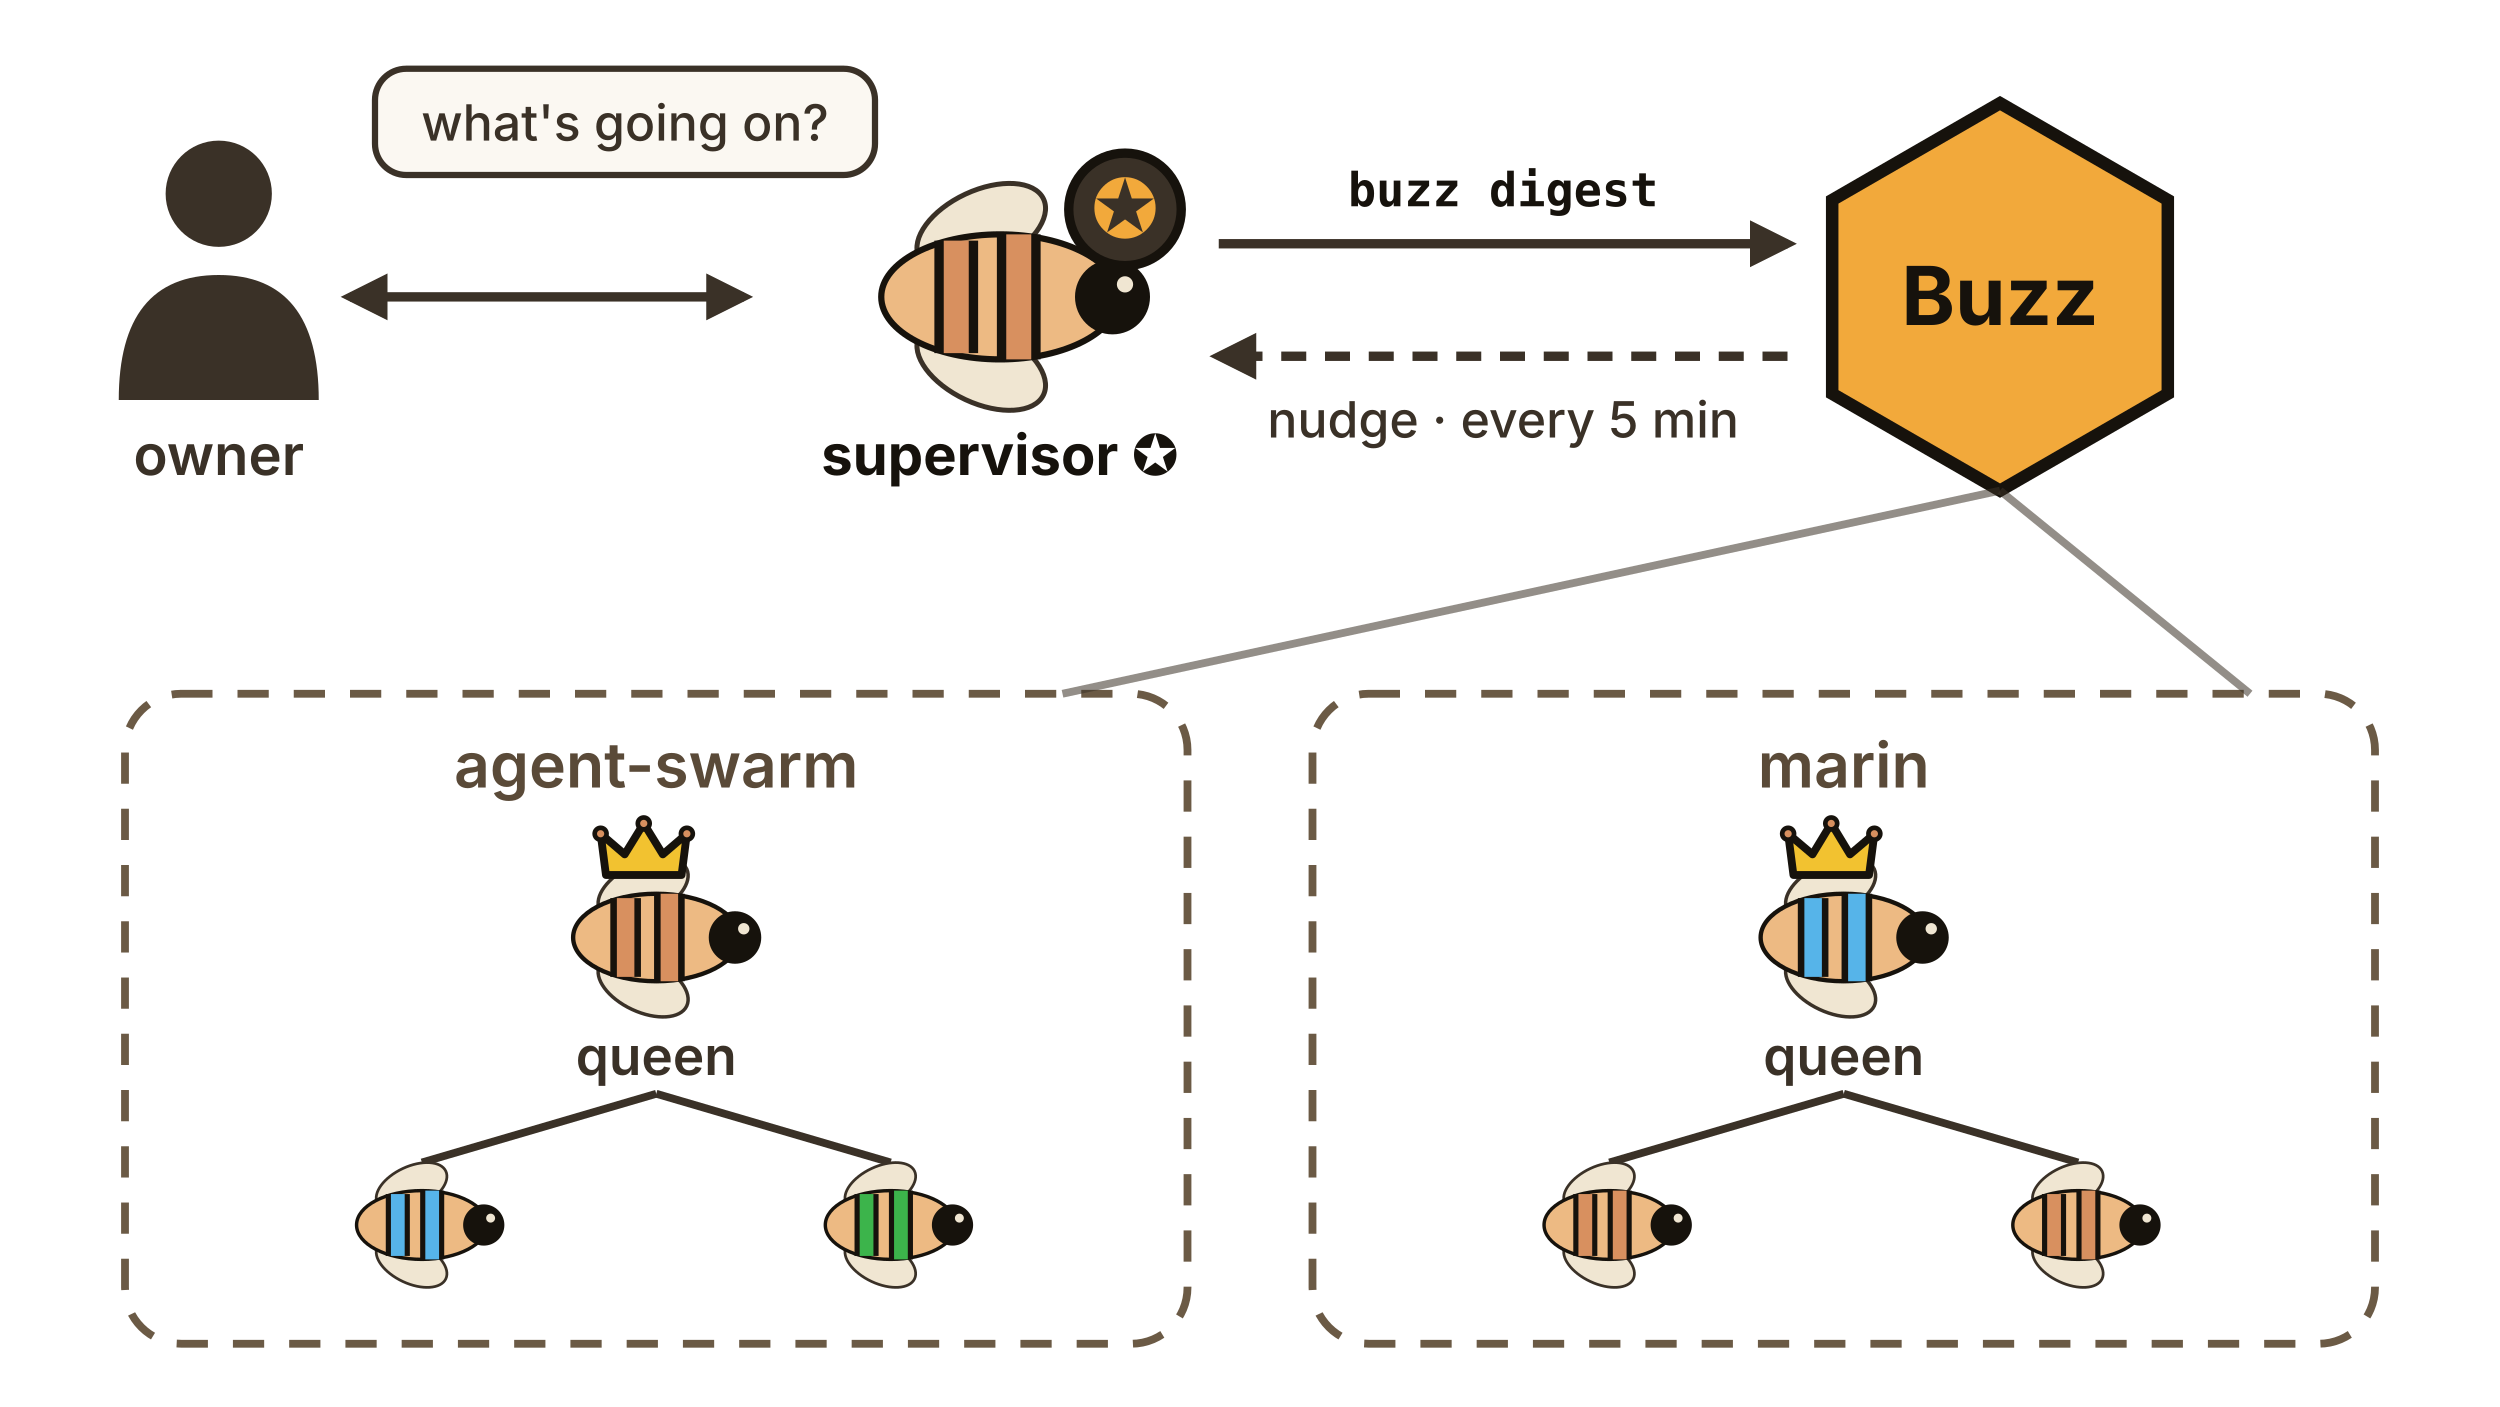
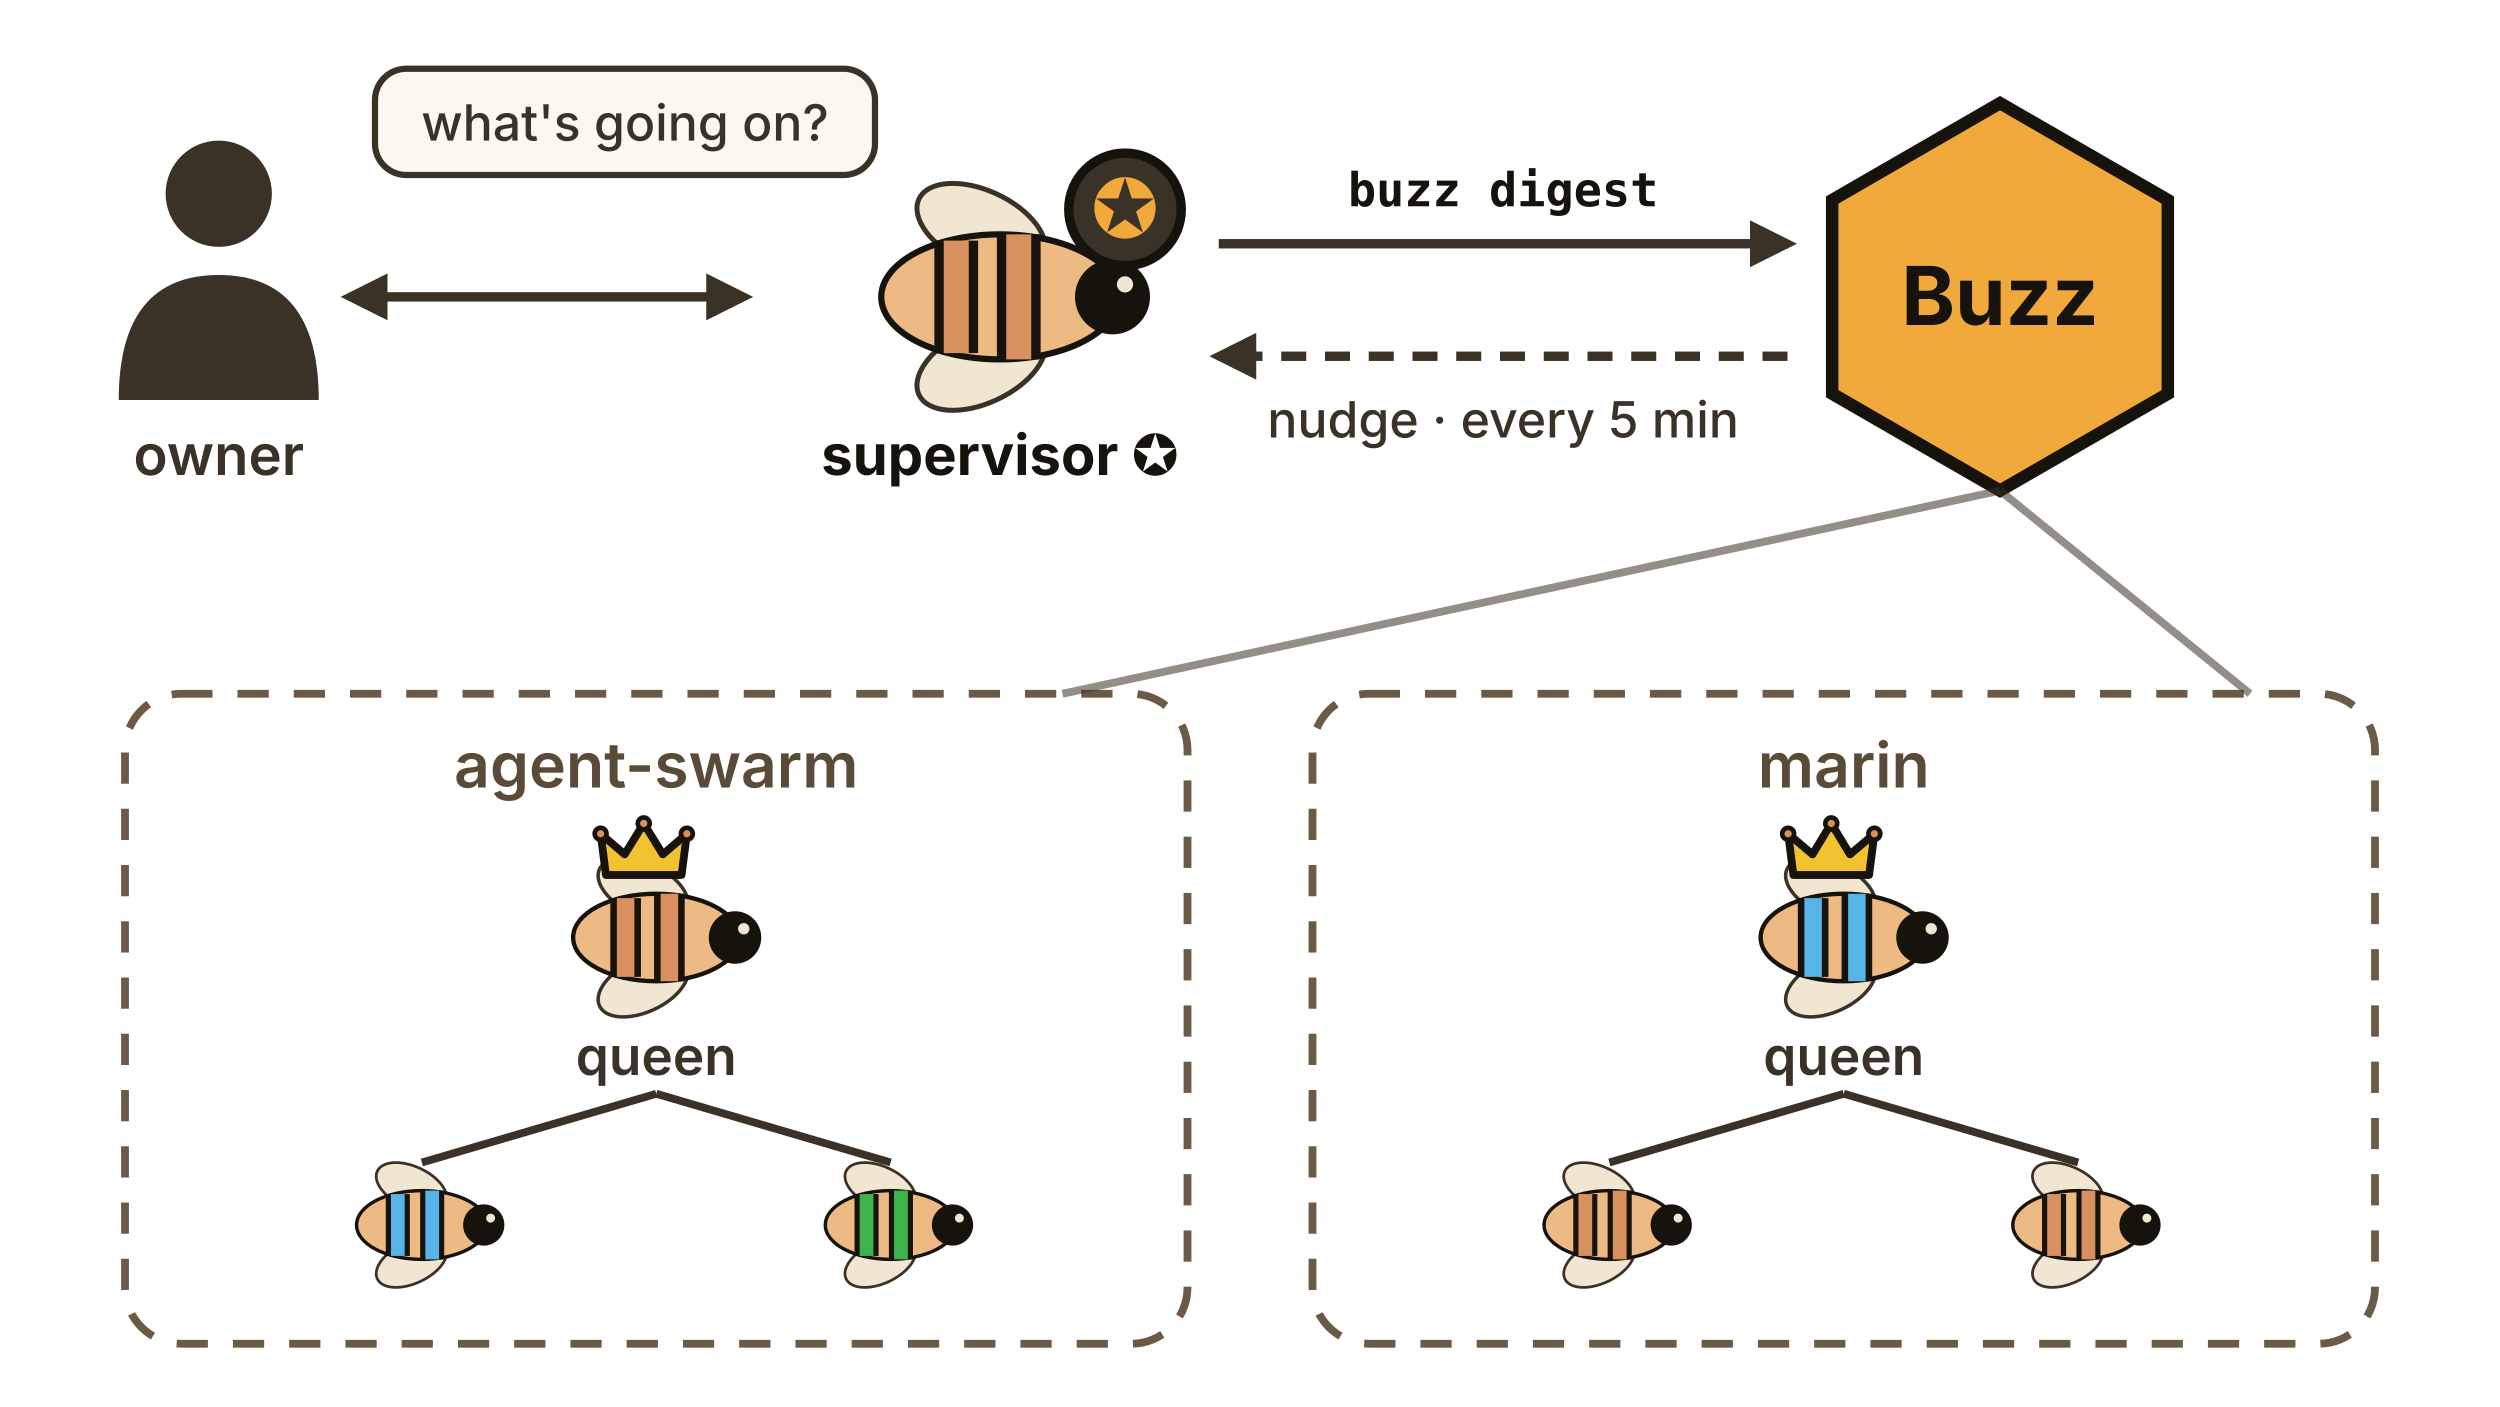
<svg xmlns="http://www.w3.org/2000/svg" viewBox="0 0 800 450" font-family="Inter, -apple-system, Helvetica, Arial, sans-serif">
  <defs>
    <marker id="ar" viewBox="0 0 10 10" refX="8" refY="5" markerWidth="5" markerHeight="5" orient="auto-start-reverse">
      <path d="M0 0L10 5L0 10z" fill="#3a3127" />
    </marker>
  </defs>
  <circle cx="70" cy="62" r="17" fill="#3a3127" />
  <path d="M38 128 Q38 88 70 88 Q102 88 102 128 Z" fill="#3a3127" />
  <text x="70" y="152" text-anchor="middle" font-size="18" font-weight="600" fill="#3a3127">owner</text>
  <rect x="120" y="22" width="160" height="34" rx="10" fill="#fbf8f2" stroke="#3a3127" stroke-width="2" />
  <text x="200" y="45" text-anchor="middle" font-size="16" font-weight="500" fill="#3a3127">what's going on?</text>
  <line x1="112" y1="95" x2="238" y2="95" stroke="#3a3127" stroke-width="3" marker-start="url(#ar)" marker-end="url(#ar)" />
  <g transform="translate(268.0 53.0) scale(2.0)">
-     <ellipse cx="23" cy="10" rx="11" ry="6" fill="#f0e6d2" stroke="#3a3127" stroke-width=".8" transform="rotate(-25 23 10)" />
-     <ellipse cx="23" cy="32" rx="11" ry="6" fill="#f0e6d2" stroke="#3a3127" stroke-width=".8" transform="rotate(25 23 32)" />
+     <ellipse cx="23" cy="10" rx="11" ry="6" fill="#f0e6d2" stroke="#3a3127" stroke-width=".8" transform="rotate(25 23 10)" />
+     <ellipse cx="23" cy="32" rx="11" ry="6" fill="#f0e6d2" stroke="#3a3127" stroke-width=".8" transform="rotate(-25 23 32)" />
    <ellipse cx="26" cy="21" rx="19" ry="10" fill="#edba83" stroke="#16120c" stroke-width="1" />
    <path d="M19 12v18M29 11v20" stroke="#16120c" stroke-width="7" />
    <path d="M19 12v18M29 11v20" stroke="#d8905f" stroke-width="4" />
    <circle cx="44" cy="21" r="6" fill="#16120c" />
    <circle cx="46" cy="19" r="1.3" fill="#f0e6d2" />
    <circle cx="46" cy="7" r="9" fill="#3a3127" stroke="#16120c" stroke-width="1.5" />
    <text x="46" y="11.5" text-anchor="middle" font-size="13" fill="#f2a93b">✪</text>
  </g>
  <text x="320" y="152" text-anchor="middle" font-size="18" font-weight="700" fill="#16120c">supervisor ✪</text>
  <polygon points="693.7,126.0 640.0,157.0 586.3,126.0 586.3,64.0 640.0,33.0 693.7,64.0" fill="#f2a93b" stroke="#16120c" stroke-width="4" />
  <text x="640" y="104" text-anchor="middle" font-size="26" font-weight="700" fill="#16120c">Buzz</text>
  <line x1="390" y1="78" x2="572" y2="78" stroke="#3a3127" stroke-width="3" marker-end="url(#ar)" />
  <text x="481" y="66" text-anchor="middle" font-size="15" font-weight="600" fill="#16120c" font-family="Menlo, SF Mono, monospace" xml:space="preserve">buzz digest</text>
  <line x1="572" y1="114" x2="390" y2="114" stroke="#3a3127" stroke-width="3" stroke-dasharray="8 6" marker-end="url(#ar)" />
  <text x="481" y="140" text-anchor="middle" font-size="16" font-weight="500" fill="#3a3127">nudge · every 5 min</text>
  <rect x="40" y="222" width="340" height="208" rx="18" fill="none" stroke="#6b5a45" stroke-width="2.5" stroke-dasharray="10 8" />
  <text x="210" y="252" text-anchor="middle" font-size="20" font-weight="600" fill="#5a4a38">agent-swarm</text>
  <g transform="translate(173.6 270.6) scale(1.4)">
-     <ellipse cx="23" cy="10" rx="11" ry="6" fill="#f0e6d2" stroke="#3a3127" stroke-width=".8" transform="rotate(-25 23 10)" />
-     <ellipse cx="23" cy="32" rx="11" ry="6" fill="#f0e6d2" stroke="#3a3127" stroke-width=".8" transform="rotate(25 23 32)" />
+     <ellipse cx="23" cy="10" rx="11" ry="6" fill="#f0e6d2" stroke="#3a3127" stroke-width=".8" transform="rotate(25 23 10)" />
+     <ellipse cx="23" cy="32" rx="11" ry="6" fill="#f0e6d2" stroke="#3a3127" stroke-width=".8" transform="rotate(-25 23 32)" />
    <ellipse cx="26" cy="21" rx="19" ry="10" fill="#edba83" stroke="#16120c" stroke-width="1" />
    <path d="M19 12v18M29 11v20" stroke="#16120c" stroke-width="7" />
    <path d="M19 12v18M29 11v20" stroke="#d8905f" stroke-width="4" />
    <circle cx="44" cy="21" r="6" fill="#16120c" />
    <circle cx="46" cy="19" r="1.3" fill="#f0e6d2" />
  </g>
  <path d="M193.9 280.0 L192.2 266.8 L199.9 273.4 L206.0 263.5 L212.1 273.4 L219.8 266.8 L218.1 280.0 Z" fill="#f2c230" stroke="#16120c" stroke-width="2.5" stroke-linejoin="round" />
  <circle cx="192.2" cy="266.8" r="1.9" fill="#d8905f" stroke="#16120c" stroke-width="1.5" />
  <circle cx="206.0" cy="263.5" r="1.9" fill="#d8905f" stroke="#16120c" stroke-width="1.5" />
  <circle cx="219.8" cy="266.8" r="1.9" fill="#d8905f" stroke="#16120c" stroke-width="1.5" />
  <text x="210" y="344" text-anchor="middle" font-size="17" font-weight="600" fill="#3a3127">queen</text>
  <line x1="210" y1="350" x2="135" y2="372" stroke="#3a3127" stroke-width="2.5" />
  <g transform="translate(106.4 368.9) scale(1.1)">
-     <ellipse cx="23" cy="10" rx="11" ry="6" fill="#f0e6d2" stroke="#3a3127" stroke-width=".8" transform="rotate(-25 23 10)" />
-     <ellipse cx="23" cy="32" rx="11" ry="6" fill="#f0e6d2" stroke="#3a3127" stroke-width=".8" transform="rotate(25 23 32)" />
+     <ellipse cx="23" cy="10" rx="11" ry="6" fill="#f0e6d2" stroke="#3a3127" stroke-width=".8" transform="rotate(25 23 10)" />
+     <ellipse cx="23" cy="32" rx="11" ry="6" fill="#f0e6d2" stroke="#3a3127" stroke-width=".8" transform="rotate(-25 23 32)" />
    <ellipse cx="26" cy="21" rx="19" ry="10" fill="#edba83" stroke="#16120c" stroke-width="1" />
    <path d="M19 12v18M29 11v20" stroke="#16120c" stroke-width="7" />
    <path d="M19 12v18M29 11v20" stroke="#56b4e9" stroke-width="4" />
    <circle cx="44" cy="21" r="6" fill="#16120c" />
    <circle cx="46" cy="19" r="1.3" fill="#f0e6d2" />
  </g>
  <line x1="210" y1="350" x2="285" y2="372" stroke="#3a3127" stroke-width="2.5" />
  <g transform="translate(256.4 368.9) scale(1.1)">
-     <ellipse cx="23" cy="10" rx="11" ry="6" fill="#f0e6d2" stroke="#3a3127" stroke-width=".8" transform="rotate(-25 23 10)" />
-     <ellipse cx="23" cy="32" rx="11" ry="6" fill="#f0e6d2" stroke="#3a3127" stroke-width=".8" transform="rotate(25 23 32)" />
+     <ellipse cx="23" cy="10" rx="11" ry="6" fill="#f0e6d2" stroke="#3a3127" stroke-width=".8" transform="rotate(25 23 10)" />
+     <ellipse cx="23" cy="32" rx="11" ry="6" fill="#f0e6d2" stroke="#3a3127" stroke-width=".8" transform="rotate(-25 23 32)" />
    <ellipse cx="26" cy="21" rx="19" ry="10" fill="#edba83" stroke="#16120c" stroke-width="1" />
    <path d="M19 12v18M29 11v20" stroke="#16120c" stroke-width="7" />
    <path d="M19 12v18M29 11v20" stroke="#3cb44b" stroke-width="4" />
    <circle cx="44" cy="21" r="6" fill="#16120c" />
    <circle cx="46" cy="19" r="1.3" fill="#f0e6d2" />
  </g>
  <line x1="640" y1="157" x2="340" y2="222" stroke="#3a3127" stroke-width="2.5" stroke-opacity=".55" />
  <rect x="420" y="222" width="340" height="208" rx="18" fill="none" stroke="#6b5a45" stroke-width="2.5" stroke-dasharray="10 8" />
  <text x="590" y="252" text-anchor="middle" font-size="20" font-weight="600" fill="#5a4a38">marin</text>
  <g transform="translate(553.6 270.6) scale(1.4)">
-     <ellipse cx="23" cy="10" rx="11" ry="6" fill="#f0e6d2" stroke="#3a3127" stroke-width=".8" transform="rotate(-25 23 10)" />
-     <ellipse cx="23" cy="32" rx="11" ry="6" fill="#f0e6d2" stroke="#3a3127" stroke-width=".8" transform="rotate(25 23 32)" />
+     <ellipse cx="23" cy="10" rx="11" ry="6" fill="#f0e6d2" stroke="#3a3127" stroke-width=".8" transform="rotate(25 23 10)" />
+     <ellipse cx="23" cy="32" rx="11" ry="6" fill="#f0e6d2" stroke="#3a3127" stroke-width=".8" transform="rotate(-25 23 32)" />
    <ellipse cx="26" cy="21" rx="19" ry="10" fill="#edba83" stroke="#16120c" stroke-width="1" />
    <path d="M19 12v18M29 11v20" stroke="#16120c" stroke-width="7" />
    <path d="M19 12v18M29 11v20" stroke="#56b4e9" stroke-width="4" />
    <circle cx="44" cy="21" r="6" fill="#16120c" />
    <circle cx="46" cy="19" r="1.3" fill="#f0e6d2" />
  </g>
  <path d="M573.9 280.0 L572.2 266.8 L580.0 273.4 L586.0 263.5 L592.0 273.4 L599.8 266.8 L598.1 280.0 Z" fill="#f2c230" stroke="#16120c" stroke-width="2.5" stroke-linejoin="round" />
  <circle cx="572.2" cy="266.8" r="1.9" fill="#d8905f" stroke="#16120c" stroke-width="1.5" />
  <circle cx="586.0" cy="263.5" r="1.9" fill="#d8905f" stroke="#16120c" stroke-width="1.5" />
  <circle cx="599.8" cy="266.8" r="1.9" fill="#d8905f" stroke="#16120c" stroke-width="1.5" />
  <text x="590" y="344" text-anchor="middle" font-size="17" font-weight="600" fill="#3a3127">queen</text>
  <line x1="590" y1="350" x2="515" y2="372" stroke="#3a3127" stroke-width="2.5" />
  <g transform="translate(486.4 368.9) scale(1.1)">
-     <ellipse cx="23" cy="10" rx="11" ry="6" fill="#f0e6d2" stroke="#3a3127" stroke-width=".8" transform="rotate(-25 23 10)" />
-     <ellipse cx="23" cy="32" rx="11" ry="6" fill="#f0e6d2" stroke="#3a3127" stroke-width=".8" transform="rotate(25 23 32)" />
+     <ellipse cx="23" cy="10" rx="11" ry="6" fill="#f0e6d2" stroke="#3a3127" stroke-width=".8" transform="rotate(25 23 10)" />
+     <ellipse cx="23" cy="32" rx="11" ry="6" fill="#f0e6d2" stroke="#3a3127" stroke-width=".8" transform="rotate(-25 23 32)" />
    <ellipse cx="26" cy="21" rx="19" ry="10" fill="#edba83" stroke="#16120c" stroke-width="1" />
    <path d="M19 12v18M29 11v20" stroke="#16120c" stroke-width="7" />
    <path d="M19 12v18M29 11v20" stroke="#d8905f" stroke-width="4" />
    <circle cx="44" cy="21" r="6" fill="#16120c" />
    <circle cx="46" cy="19" r="1.3" fill="#f0e6d2" />
  </g>
  <line x1="590" y1="350" x2="665" y2="372" stroke="#3a3127" stroke-width="2.5" />
  <g transform="translate(636.4 368.9) scale(1.1)">
-     <ellipse cx="23" cy="10" rx="11" ry="6" fill="#f0e6d2" stroke="#3a3127" stroke-width=".8" transform="rotate(-25 23 10)" />
-     <ellipse cx="23" cy="32" rx="11" ry="6" fill="#f0e6d2" stroke="#3a3127" stroke-width=".8" transform="rotate(25 23 32)" />
+     <ellipse cx="23" cy="10" rx="11" ry="6" fill="#f0e6d2" stroke="#3a3127" stroke-width=".8" transform="rotate(25 23 10)" />
+     <ellipse cx="23" cy="32" rx="11" ry="6" fill="#f0e6d2" stroke="#3a3127" stroke-width=".8" transform="rotate(-25 23 32)" />
    <ellipse cx="26" cy="21" rx="19" ry="10" fill="#edba83" stroke="#16120c" stroke-width="1" />
    <path d="M19 12v18M29 11v20" stroke="#16120c" stroke-width="7" />
    <path d="M19 12v18M29 11v20" stroke="#d8905f" stroke-width="4" />
    <circle cx="44" cy="21" r="6" fill="#16120c" />
    <circle cx="46" cy="19" r="1.3" fill="#f0e6d2" />
  </g>
  <line x1="640" y1="157" x2="720" y2="222" stroke="#3a3127" stroke-width="2.5" stroke-opacity=".55" />
</svg>
